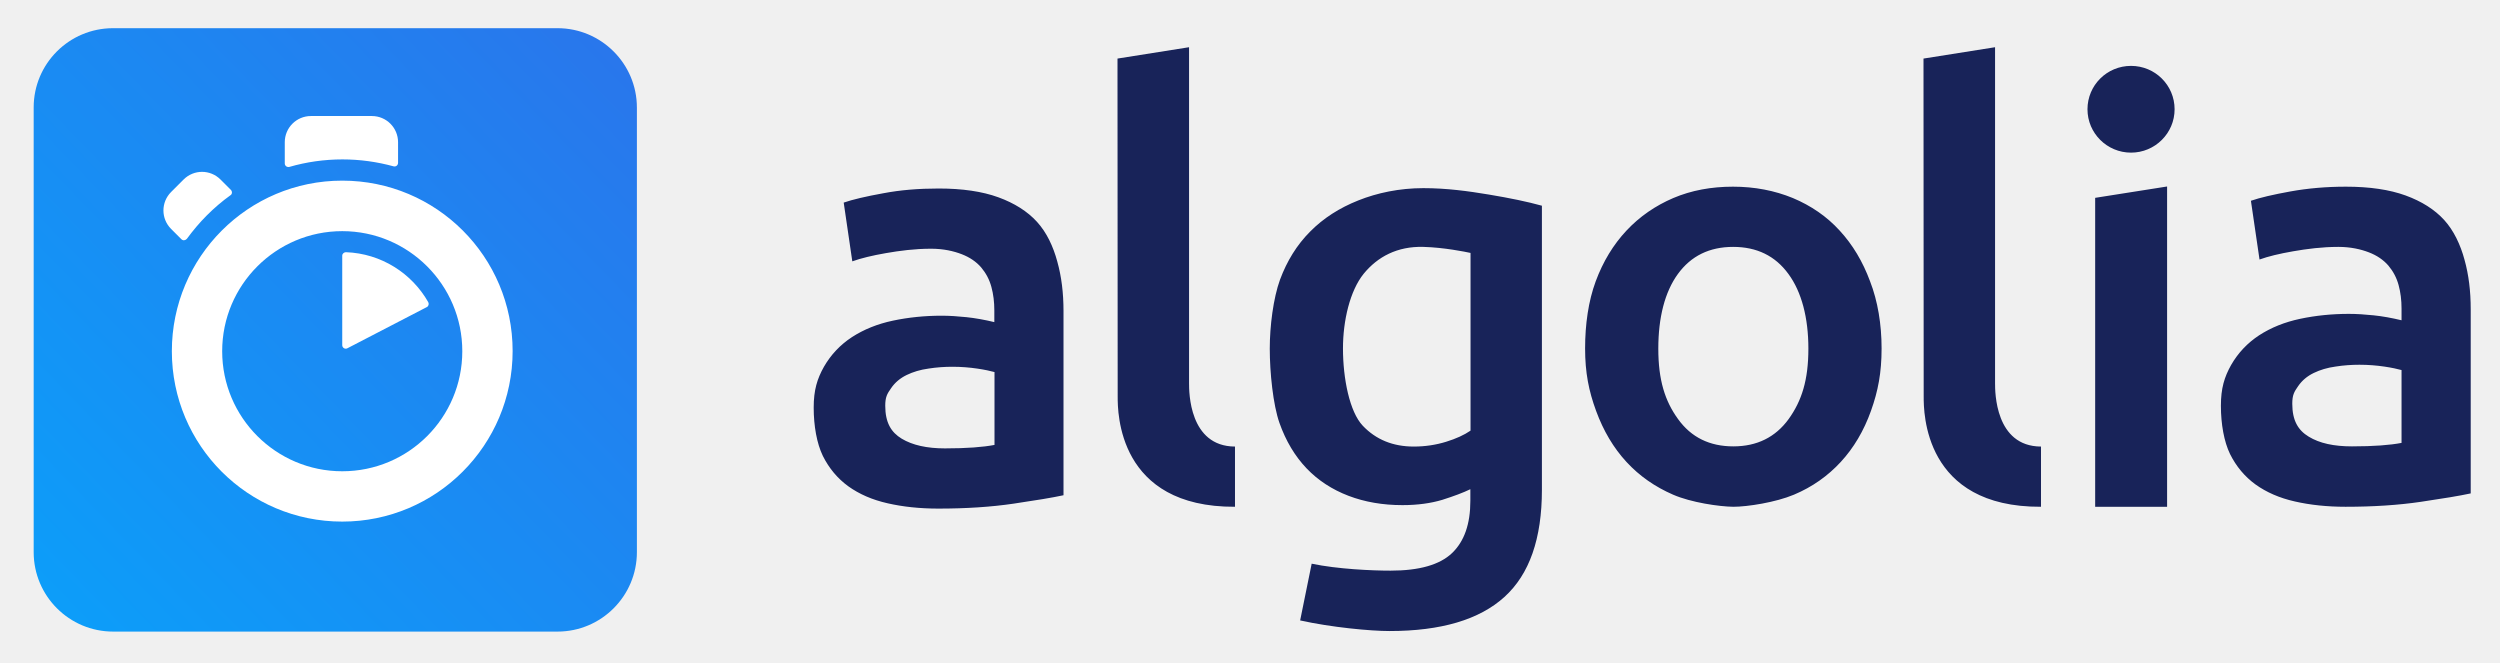
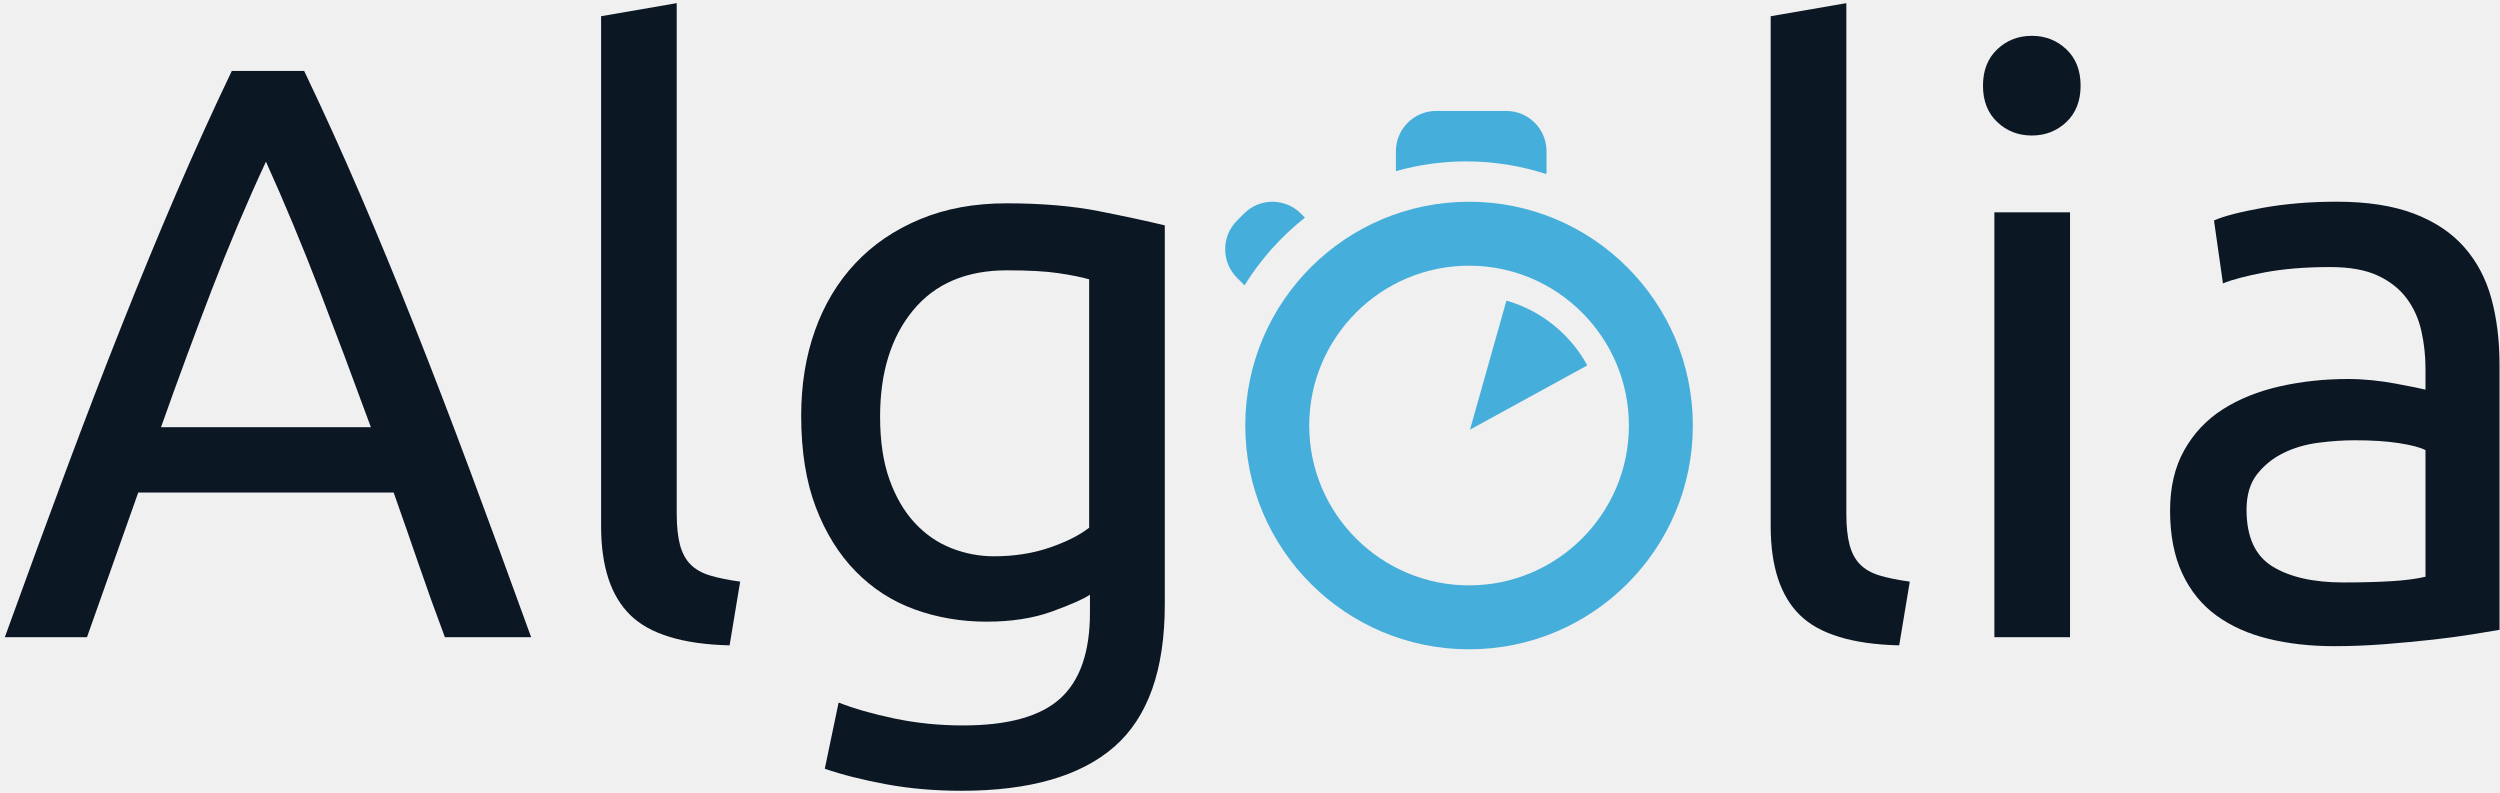
- <svg xmlns="http://www.w3.org/2000/svg" viewBox="0 0 1366 362">
-   <linearGradient id="a" x1="428.258" x2="434.145" y1="404.15" y2="409.85" gradientUnits="userSpaceOnUse" gradientTransform="matrix(94.045 0 0 -94.072 -40381.527 38479.52)">
-     <stop offset="0" stop-color="#00aeff" />
-     <stop offset="1" stop-color="#3369e7" />
-   </linearGradient>
-   <path fill="url(#a)" d="M61.8 15.4h242.8c23.9 0 43.4 19.4 43.4 43.4v242.9c0 23.9-19.4 43.4-43.4 43.4H61.8c-23.9 0-43.4-19.4-43.4-43.4v-243c0-23.9 19.4-43.3 43.4-43.3z" />
-   <path fill="#FFF" d="M187 98.7c-51.4 0-93.1 41.7-93.1 93.2S135.6 285 187 285s93.1-41.7 93.1-93.2-41.6-93.1-93.1-93.1zm0 158.8c-36.2 0-65.6-29.4-65.6-65.6s29.4-65.6 65.6-65.6 65.6 29.4 65.6 65.6-29.3 65.6-65.6 65.6zm0-117.8v48.9c0 1.4 1.5 2.4 2.8 1.7l43.4-22.5c1-.5 1.3-1.7.8-2.7-9-15.8-25.7-26.6-45-27.3-1 0-2 .8-2 1.9zm-60.8-35.9l-5.7-5.7c-5.6-5.6-14.6-5.6-20.2 0l-6.8 6.8c-5.6 5.6-5.6 14.6 0 20.2l5.6 5.6c.9.9 2.2.7 3-.2 3.3-4.5 6.9-8.8 10.9-12.8 4.1-4.1 8.3-7.7 12.9-11 1-.6 1.1-2 .3-2.9zM217.5 89V77.7c0-7.9-6.4-14.3-14.3-14.3h-33.3c-7.9 0-14.3 6.4-14.3 14.3v11.6c0 1.3 1.2 2.2 2.5 1.9 9.3-2.7 19.1-4.1 29-4.1 9.5 0 18.9 1.3 28 3.8 1.2.3 2.4-.6 2.4-1.9z" />
-   <path fill="#182359" d="M842.5 267.6c0 26.7-6.8 46.2-20.5 58.6-13.7 12.4-34.6 18.6-62.8 18.6-10.3 0-31.7-2-48.8-5.8l6.3-31c14.3 3 33.2 3.8 43.1 3.8 15.7 0 26.9-3.2 33.6-9.6s10-15.9 10-28.5v-6.4c-3.9 1.9-9 3.8-15.3 5.8-6.3 1.9-13.6 2.9-21.8 2.9-10.8 0-20.6-1.7-29.5-5.1-8.9-3.4-16.6-8.4-22.9-15-6.3-6.6-11.3-14.9-14.8-24.8s-5.3-27.6-5.3-40.6c0-12.2 1.9-27.5 5.6-37.7 3.8-10.2 9.2-19 16.5-26.3 7.2-7.3 16-12.9 26.3-17s22.4-6.7 35.5-6.7c12.7 0 24.4 1.6 35.8 3.5 11.4 1.9 21.1 3.9 29 6.1v155.2zm-108.7-77.2c0 16.4 3.6 34.6 10.8 42.2 7.2 7.6 16.5 11.4 27.9 11.4 6.2 0 12.1-.9 17.6-2.6 5.5-1.7 9.9-3.7 13.4-6.1v-97.1c-2.8-.6-14.5-3-25.8-3.3-14.2-.4-25 5.4-32.6 14.7-7.5 9.3-11.3 25.6-11.3 40.8zm294.3 0c0 13.2-1.9 23.2-5.8 34.1s-9.4 20.2-16.5 27.9c-7.1 7.7-15.6 13.7-25.6 17.9s-25.4 6.6-33.1 6.6c-7.7-.1-23-2.3-32.9-6.6-9.9-4.3-18.4-10.2-25.5-17.9-7.1-7.7-12.6-17-16.6-27.9s-6-20.9-6-34.1c0-13.2 1.8-25.9 5.8-36.7 4-10.8 9.6-20 16.8-27.7s15.8-13.6 25.6-17.8c9.9-4.2 20.8-6.2 32.6-6.2s22.7 2.1 32.7 6.2c10 4.2 18.6 10.1 25.6 17.8 7.1 7.7 12.6 16.9 16.6 27.7 4.2 10.8 6.3 23.5 6.3 36.7zm-40 .1c0-16.9-3.7-31-10.9-40.8-7.2-9.9-17.3-14.8-30.2-14.8-12.9 0-23 4.9-30.2 14.8-7.2 9.9-10.7 23.9-10.7 40.8 0 17.1 3.6 28.6 10.8 38.5 7.2 10 17.3 14.9 30.2 14.9 12.9 0 23-5 30.2-14.9 7.2-10 10.8-21.4 10.8-38.5zm127.1 86.4c-64.1.3-64.1-51.8-64.1-60.1L1051 32l39.1-6.2v183.6c0 4.7 0 34.5 25.1 34.6v32.9zm68.9 0h-39.3V108.1l39.3-6.2v175zm-19.7-193.5c13.1 0 23.8-10.6 23.8-23.7S1177.6 36 1164.4 36s-23.8 10.6-23.8 23.7 10.7 23.7 23.8 23.7zm117.4 18.6c12.9 0 23.8 1.6 32.6 4.8 8.8 3.2 15.9 7.7 21.1 13.4s8.9 13.5 11.1 21.7c2.3 8.2 3.4 17.2 3.4 27.1v100.6c-6 1.3-15.1 2.8-27.3 4.6s-25.9 2.7-41.1 2.7c-10.1 0-19.4-1-27.7-2.9-8.4-1.9-15.5-5-21.5-9.3-5.9-4.3-10.5-9.8-13.9-16.6-3.3-6.8-5-16.4-5-26.4 0-9.6 1.9-15.7 5.6-22.3 3.8-6.6 8.9-12 15.3-16.2 6.5-4.2 13.9-7.2 22.4-9s17.4-2.7 26.6-2.7c4.3 0 8.8.3 13.6.8s9.8 1.4 15.2 2.7v-6.4c0-4.5-.5-8.8-1.6-12.8-1.1-4.1-3-7.6-5.6-10.7-2.7-3.1-6.2-5.5-10.6-7.2s-10-3-16.7-3c-9 0-17.2 1.1-24.7 2.4-7.5 1.3-13.7 2.8-18.4 4.5l-4.7-32.1c4.9-1.7 12.2-3.4 21.6-5.1s19.5-2.6 30.3-2.6zm3.3 141.9c12 0 20.9-.7 27.1-1.9v-39.8c-2.2-.6-5.3-1.3-9.4-1.9-4.1-.6-8.6-1-13.6-1-4.3 0-8.7.3-13.1 1-4.4.6-8.4 1.8-11.9 3.5s-6.4 4.1-8.5 7.2c-2.2 3.1-3.2 4.9-3.2 9.6 0 9.2 3.2 14.5 9 18 5.9 3.6 13.7 5.3 23.6 5.3zM512.9 103c12.9 0 23.8 1.6 32.6 4.8 8.8 3.2 15.9 7.7 21.1 13.4 5.3 5.8 8.9 13.5 11.1 21.7 2.3 8.2 3.4 17.2 3.4 27.1v100.6c-6 1.3-15.1 2.8-27.3 4.6-12.2 1.8-25.9 2.7-41.1 2.7-10.1 0-19.4-1-27.7-2.9-8.4-1.9-15.5-5-21.5-9.3-5.9-4.3-10.5-9.8-13.9-16.6-3.3-6.8-5-16.4-5-26.4 0-9.6 1.9-15.7 5.6-22.3 3.8-6.6 8.9-12 15.3-16.2 6.5-4.2 13.9-7.2 22.4-9s17.4-2.7 26.6-2.7c4.3 0 8.8.3 13.6.8 4.7.5 9.8 1.4 15.2 2.7v-6.4c0-4.5-.5-8.8-1.6-12.8-1.1-4.1-3-7.6-5.6-10.7-2.7-3.1-6.2-5.5-10.6-7.2-4.4-1.7-10-3-16.7-3-9 0-17.2 1.1-24.7 2.4-7.5 1.3-13.7 2.8-18.4 4.5l-4.7-32.1c4.9-1.7 12.2-3.4 21.6-5.1 9.4-1.8 19.5-2.6 30.3-2.6zm3.4 142c12 0 20.9-.7 27.1-1.9v-39.8c-2.2-.6-5.3-1.3-9.4-1.9-4.1-.6-8.6-1-13.6-1-4.3 0-8.7.3-13.1 1-4.4.6-8.4 1.8-11.9 3.5s-6.4 4.1-8.5 7.2c-2.2 3.1-3.2 4.9-3.2 9.6 0 9.2 3.2 14.5 9 18s13.7 5.3 23.6 5.3zm158.5 31.9c-64.1.3-64.1-51.8-64.1-60.1L610.6 32l39.1-6.2v183.6c0 4.7 0 34.5 25.1 34.6v32.9z" />
+ <svg xmlns="http://www.w3.org/2000/svg" width="391px" height="124px" viewBox="0 0 391 124" version="1.1">
+   <defs />
+   <g id="Page-1" stroke="none" stroke-width="1" fill="none" fill-rule="evenodd">
+     <g id="Algolia_logo_bg-white" transform="translate(1, 0)">
+       <path d="M234.603,47.018 L228.908,67.199 L247.25,57.147 C244.586,52.262 240.04,48.569 234.603,47.018 Z" id="Fill-1" fill="#46AEDA" />
+       <path d="M202.456,33.4 C200.002,30.936 196.022,30.938 193.569,33.4 L192.459,34.516 C190.005,36.978 190.007,40.976 192.459,43.44 L193.641,44.627 C196.159,40.569 199.365,36.988 203.09,34.039 L202.456,33.4 Z" id="Fill-2" fill="#46AEDA" />
+       <path d="M240.841,27.224 C240.85,27.088 240.88,26.959 240.88,26.82 L240.88,23.665 C240.879,20.181 238.067,17.356 234.598,17.354 L223.601,17.354 C220.133,17.356 217.32,20.18 217.32,23.665 L217.32,26.765 C220.821,25.78 224.505,25.242 228.315,25.242 C232.683,25.242 236.891,25.943 240.841,27.224" id="Fill-3" fill="#46AEDA" />
+       <path d="M228.761,41.553 C242.545,41.553 253.761,52.768 253.761,66.553 C253.761,80.337 242.545,91.553 228.761,91.553 C214.976,91.553 203.761,80.337 203.761,66.553 C203.761,52.768 214.976,41.553 228.761,41.553 M193.761,66.553 C193.761,85.881 209.428,101.553 228.761,101.553 C248.093,101.553 263.761,85.881 263.761,66.553 C263.761,47.225 248.093,31.553 228.761,31.553 C209.428,31.553 193.761,47.225 193.761,66.553 Z" id="Fill-4" fill="#46AEDA" />
+       <path d="M68.583,99.656 C67.14,95.821 65.784,92.052 64.512,88.346 C63.24,84.64 61.923,80.87 60.568,77.036 L20.62,77.036 L12.605,99.656 L-0.245,99.656 C3.147,90.285 6.327,81.618 9.297,73.651 C12.266,65.685 15.168,58.123 18.013,50.969 C20.852,43.811 23.673,36.975 26.472,30.458 C29.271,23.941 32.197,17.488 35.251,11.099 L46.573,11.099 C49.627,17.488 52.553,23.941 55.352,30.458 C58.151,36.975 60.97,43.811 63.813,50.969 C66.653,58.123 69.557,65.685 72.527,73.651 C75.495,81.618 78.676,90.285 82.069,99.656 L68.583,99.656 L68.583,99.656 Z M57.006,66.815 C54.29,59.401 51.598,52.226 48.928,45.281 C46.255,38.338 43.476,31.673 40.594,25.282 C37.624,31.673 34.805,38.338 32.134,45.281 C29.463,52.226 26.81,59.401 24.182,66.815 L57.006,66.815 L57.006,66.815 Z" id="Fill-5" fill="#0C1724" />
+       <path d="M113.109,100.933 C105.815,100.762 100.643,99.188 97.59,96.205 C94.535,93.224 93.011,88.581 93.011,82.276 L93.011,2.535 L104.84,0.491 L104.84,80.359 C104.84,82.321 105.011,83.938 105.349,85.216 C105.69,86.493 106.241,87.517 107.003,88.283 C107.766,89.048 108.785,89.624 110.058,90.008 C111.331,90.391 112.899,90.711 114.763,90.967 L113.109,100.933" id="Fill-6" fill="#0C1724" />
+       <path d="M169.469,93.01 C168.453,93.695 166.48,94.565 163.554,95.63 C160.628,96.695 157.213,97.228 153.312,97.228 C149.325,97.228 145.572,96.588 142.053,95.312 C138.533,94.032 135.458,92.052 132.829,89.369 C130.2,86.684 128.122,83.342 126.595,79.338 C125.07,75.334 124.305,70.563 124.305,65.026 C124.305,60.17 125.024,55.718 126.468,51.671 C127.91,47.626 130.008,44.131 132.766,41.192 C135.521,38.253 138.892,35.953 142.879,34.292 C146.866,32.63 151.361,31.799 156.365,31.799 C161.878,31.799 166.69,32.206 170.806,33.014 C174.919,33.825 178.375,34.569 181.173,35.249 L181.173,94.545 C181.173,104.768 178.546,112.178 173.287,116.779 C168.026,121.379 160.054,123.678 149.368,123.678 C145.212,123.678 141.29,123.34 137.6,122.658 C133.911,121.974 130.708,121.168 127.996,120.23 L130.159,109.88 C132.532,110.814 135.438,111.647 138.873,112.371 C142.308,113.093 145.89,113.458 149.622,113.458 C156.662,113.458 161.729,112.052 164.826,109.239 C167.922,106.429 169.469,101.955 169.469,95.821 L169.469,93.01 L169.469,93.01 Z M164.572,42.726 C162.577,42.429 159.885,42.278 156.494,42.278 C150.133,42.278 145.234,44.368 141.799,48.541 C138.364,52.715 136.647,58.251 136.647,65.152 C136.647,68.987 137.132,72.267 138.109,74.993 C139.085,77.721 140.399,79.975 142.053,81.766 C143.707,83.553 145.615,84.876 147.778,85.726 C149.941,86.579 152.168,87.004 154.458,87.004 C157.595,87.004 160.479,86.557 163.108,85.663 C165.736,84.767 167.815,83.725 169.342,82.533 L169.342,43.685 C168.153,43.344 166.565,43.025 164.572,42.726 Z" id="Fill-7" fill="#0C1724" />
+       <path d="M296.035,100.934 C288.739,100.762 283.567,99.189 280.514,96.206 C277.461,93.226 275.934,88.581 275.934,82.277 L275.934,2.537 L287.767,0.492 L287.767,80.359 C287.767,82.321 287.935,83.938 288.275,85.216 C288.614,86.494 289.165,87.517 289.93,88.283 C290.692,89.05 291.708,89.626 292.982,90.009 C294.254,90.393 295.821,90.711 297.689,90.967 L296.035,100.934" id="Fill-8" fill="#0C1724" />
+       <path d="M316.771,21.194 C314.652,21.194 312.847,20.49 311.366,19.086 C309.88,17.679 309.139,15.786 309.139,13.399 C309.139,11.014 309.88,9.117 311.366,7.713 C312.847,6.306 314.652,5.604 316.771,5.604 C318.891,5.604 320.694,6.306 322.18,7.713 C323.661,9.117 324.406,11.014 324.406,13.399 C324.406,15.786 323.661,17.679 322.18,19.086 C320.694,20.49 318.891,21.194 316.771,21.194 L316.771,21.194 Z M310.92,33.206 L322.752,33.206 L322.752,99.656 L310.92,99.656 L310.92,33.206 Z" id="Fill-9" fill="#0C1724" />
+       <path d="M364.479,31.545 C369.229,31.545 373.236,32.165 376.503,33.399 C379.766,34.634 382.396,36.38 384.389,38.636 C386.382,40.896 387.803,43.579 388.652,46.689 C389.498,49.798 389.924,53.226 389.924,56.975 L389.924,98.508 C388.906,98.678 387.485,98.912 385.663,99.21 C383.838,99.508 381.782,99.784 379.492,100.04 C377.202,100.295 374.72,100.529 372.05,100.742 C369.377,100.953 366.725,101.062 364.098,101.062 C360.364,101.062 356.931,100.679 353.793,99.912 C350.654,99.145 347.94,97.931 345.65,96.271 C343.36,94.61 341.579,92.417 340.307,89.689 C339.035,86.963 338.399,83.683 338.399,79.849 C338.399,76.187 339.14,73.034 340.626,70.393 C342.107,67.753 344.122,65.624 346.668,64.003 C349.213,62.386 352.181,61.192 355.574,60.425 C358.965,59.659 362.527,59.275 366.26,59.275 C367.446,59.275 368.678,59.338 369.95,59.466 C371.222,59.594 372.432,59.767 373.575,59.979 C374.72,60.192 375.717,60.383 376.567,60.553 C377.414,60.725 378.007,60.853 378.347,60.936 L378.347,57.614 C378.347,55.654 378.135,53.717 377.71,51.799 C377.285,49.882 376.522,48.18 375.42,46.689 C374.318,45.198 372.812,44.005 370.903,43.109 C368.995,42.216 366.513,41.768 363.462,41.768 C359.558,41.768 356.147,42.046 353.219,42.599 C350.295,43.153 348.11,43.729 346.668,44.324 L345.269,34.484 C346.795,33.804 349.341,33.143 352.902,32.504 C356.464,31.864 360.323,31.545 364.479,31.545 L364.479,31.545 Z M365.497,91.095 C368.296,91.095 370.778,91.03 372.94,90.902 C375.103,90.774 376.905,90.542 378.347,90.2 L378.347,70.393 C377.497,69.968 376.119,69.606 374.213,69.307 C372.303,69.009 369.992,68.858 367.278,68.858 C365.497,68.858 363.609,68.987 361.618,69.243 C359.624,69.498 357.799,70.032 356.147,70.839 C354.492,71.65 353.113,72.756 352.012,74.163 C350.909,75.567 350.358,77.421 350.358,79.721 C350.358,83.981 351.713,86.941 354.429,88.602 C357.143,90.265 360.832,91.095 365.497,91.095 L365.497,91.095 Z" id="Fill-10" fill="#0C1724" />
+     </g>
+   </g>
</svg>
